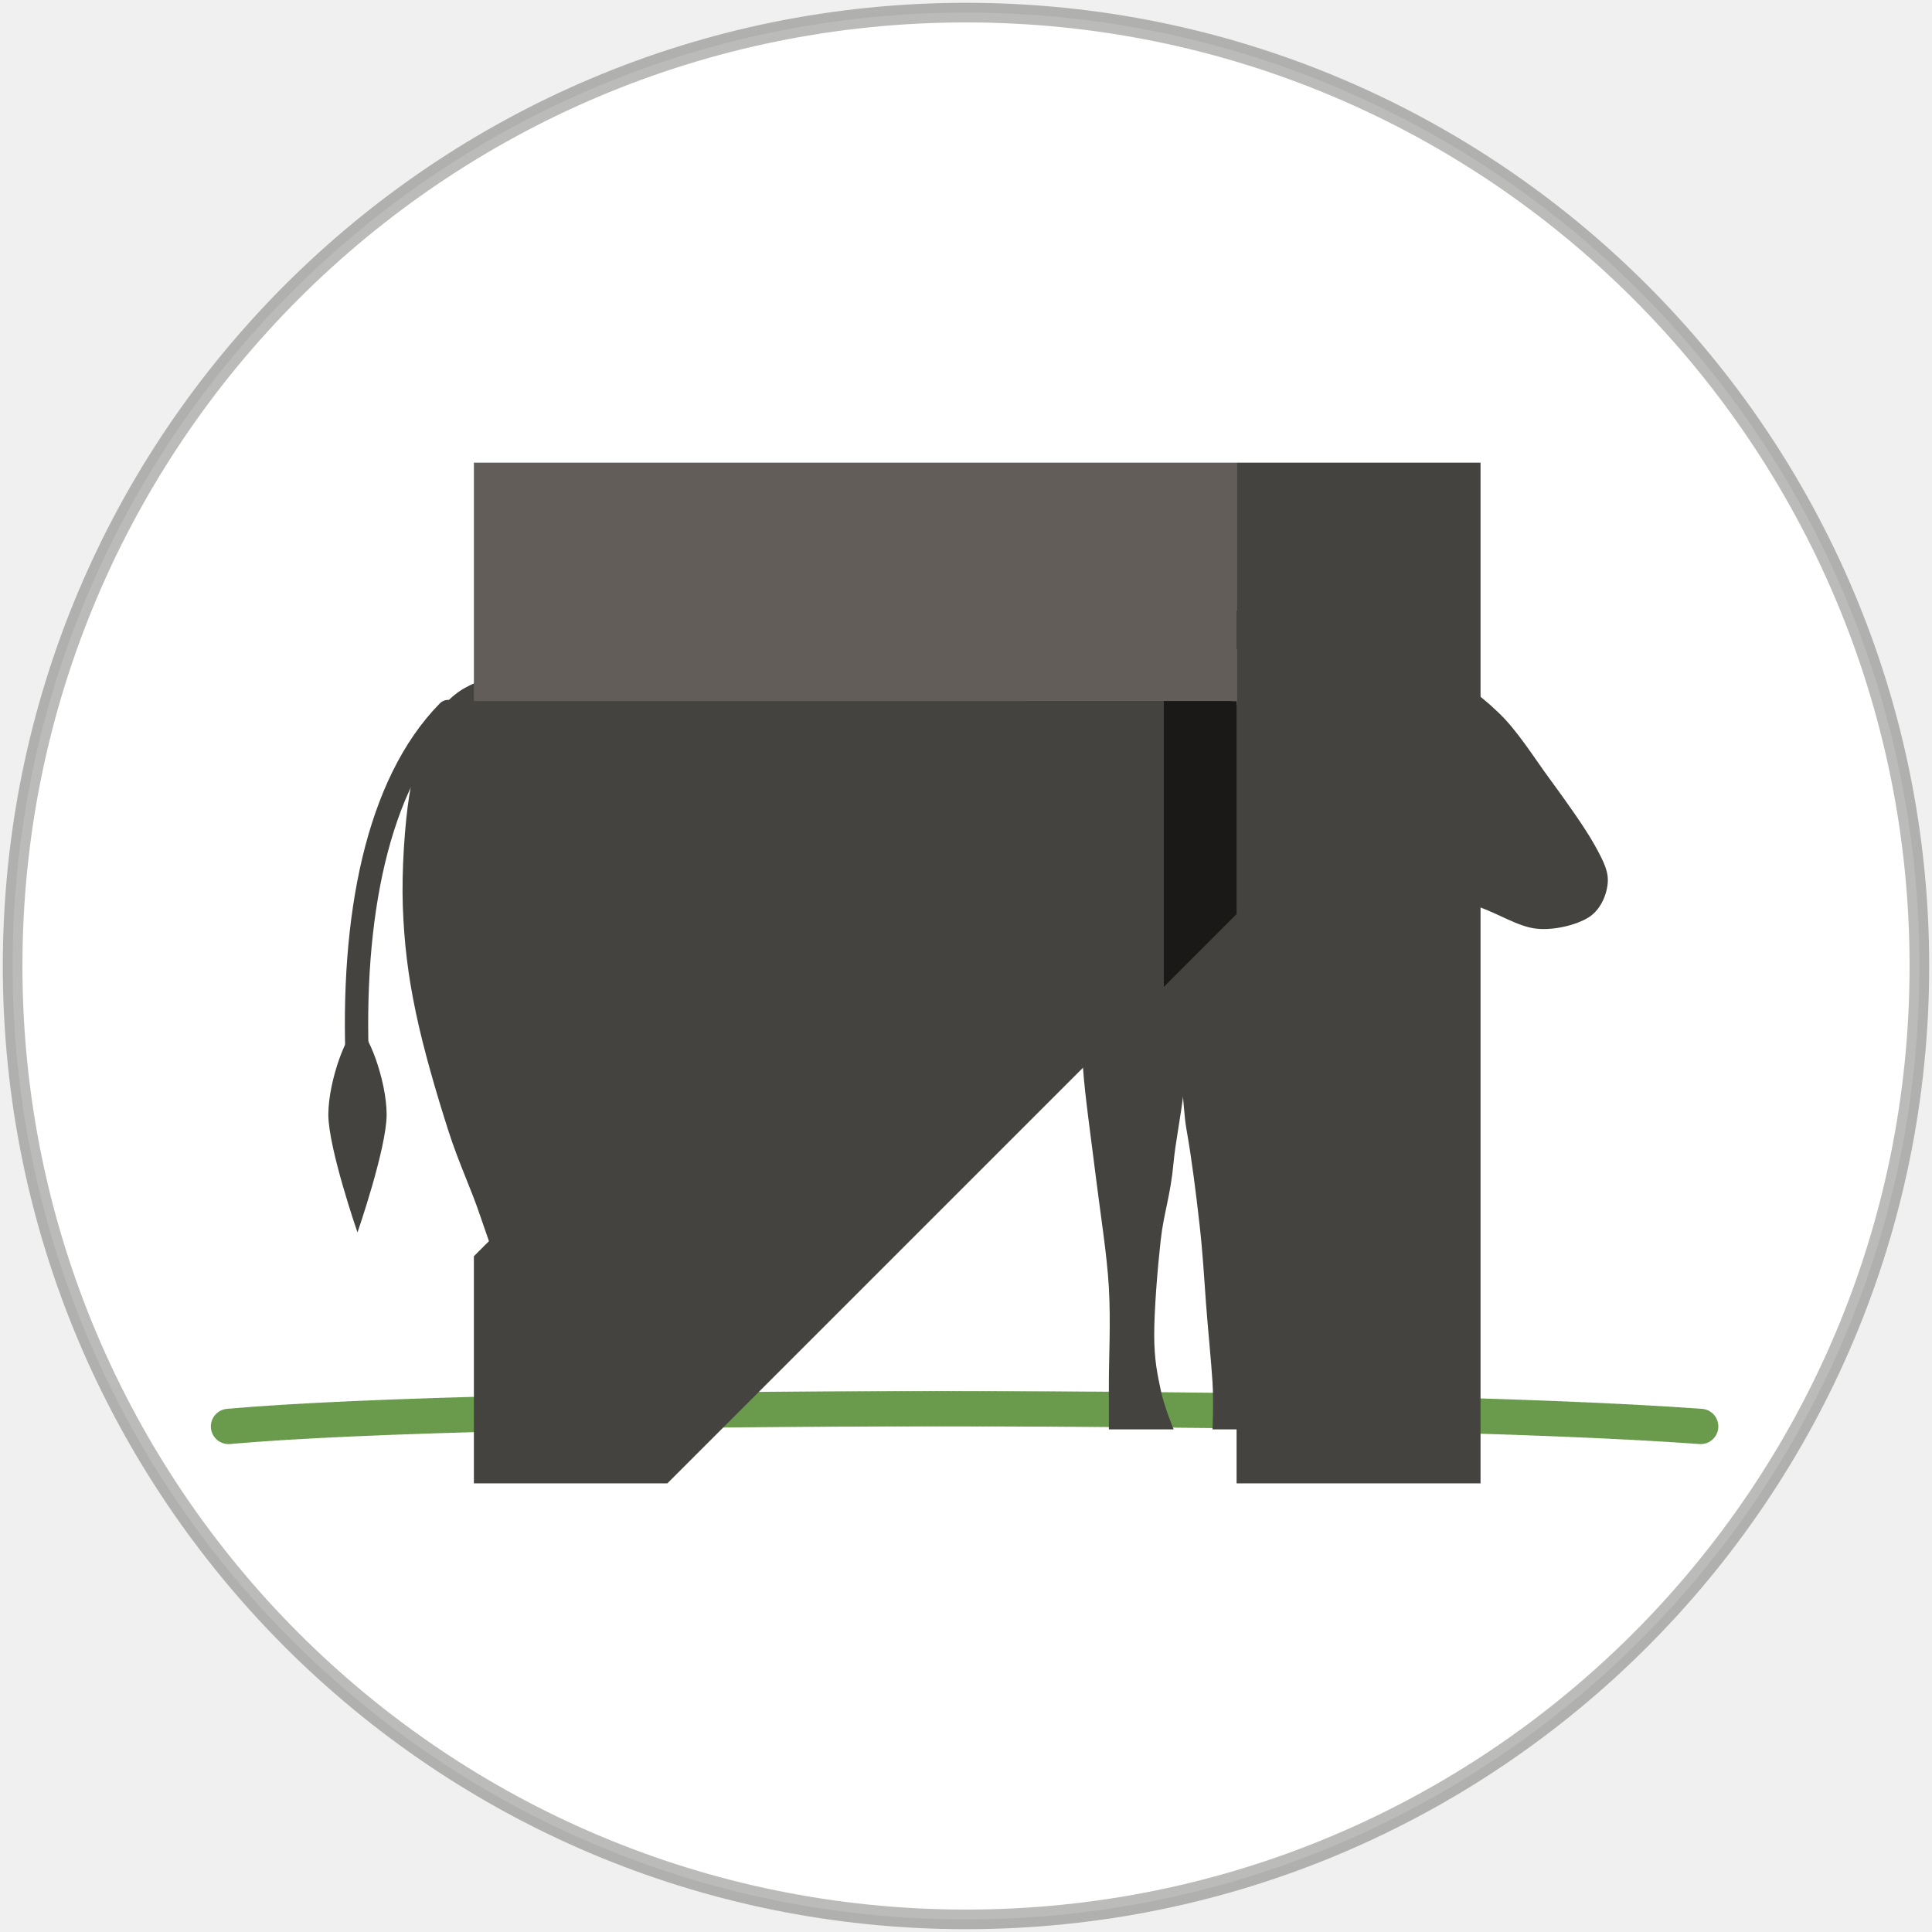
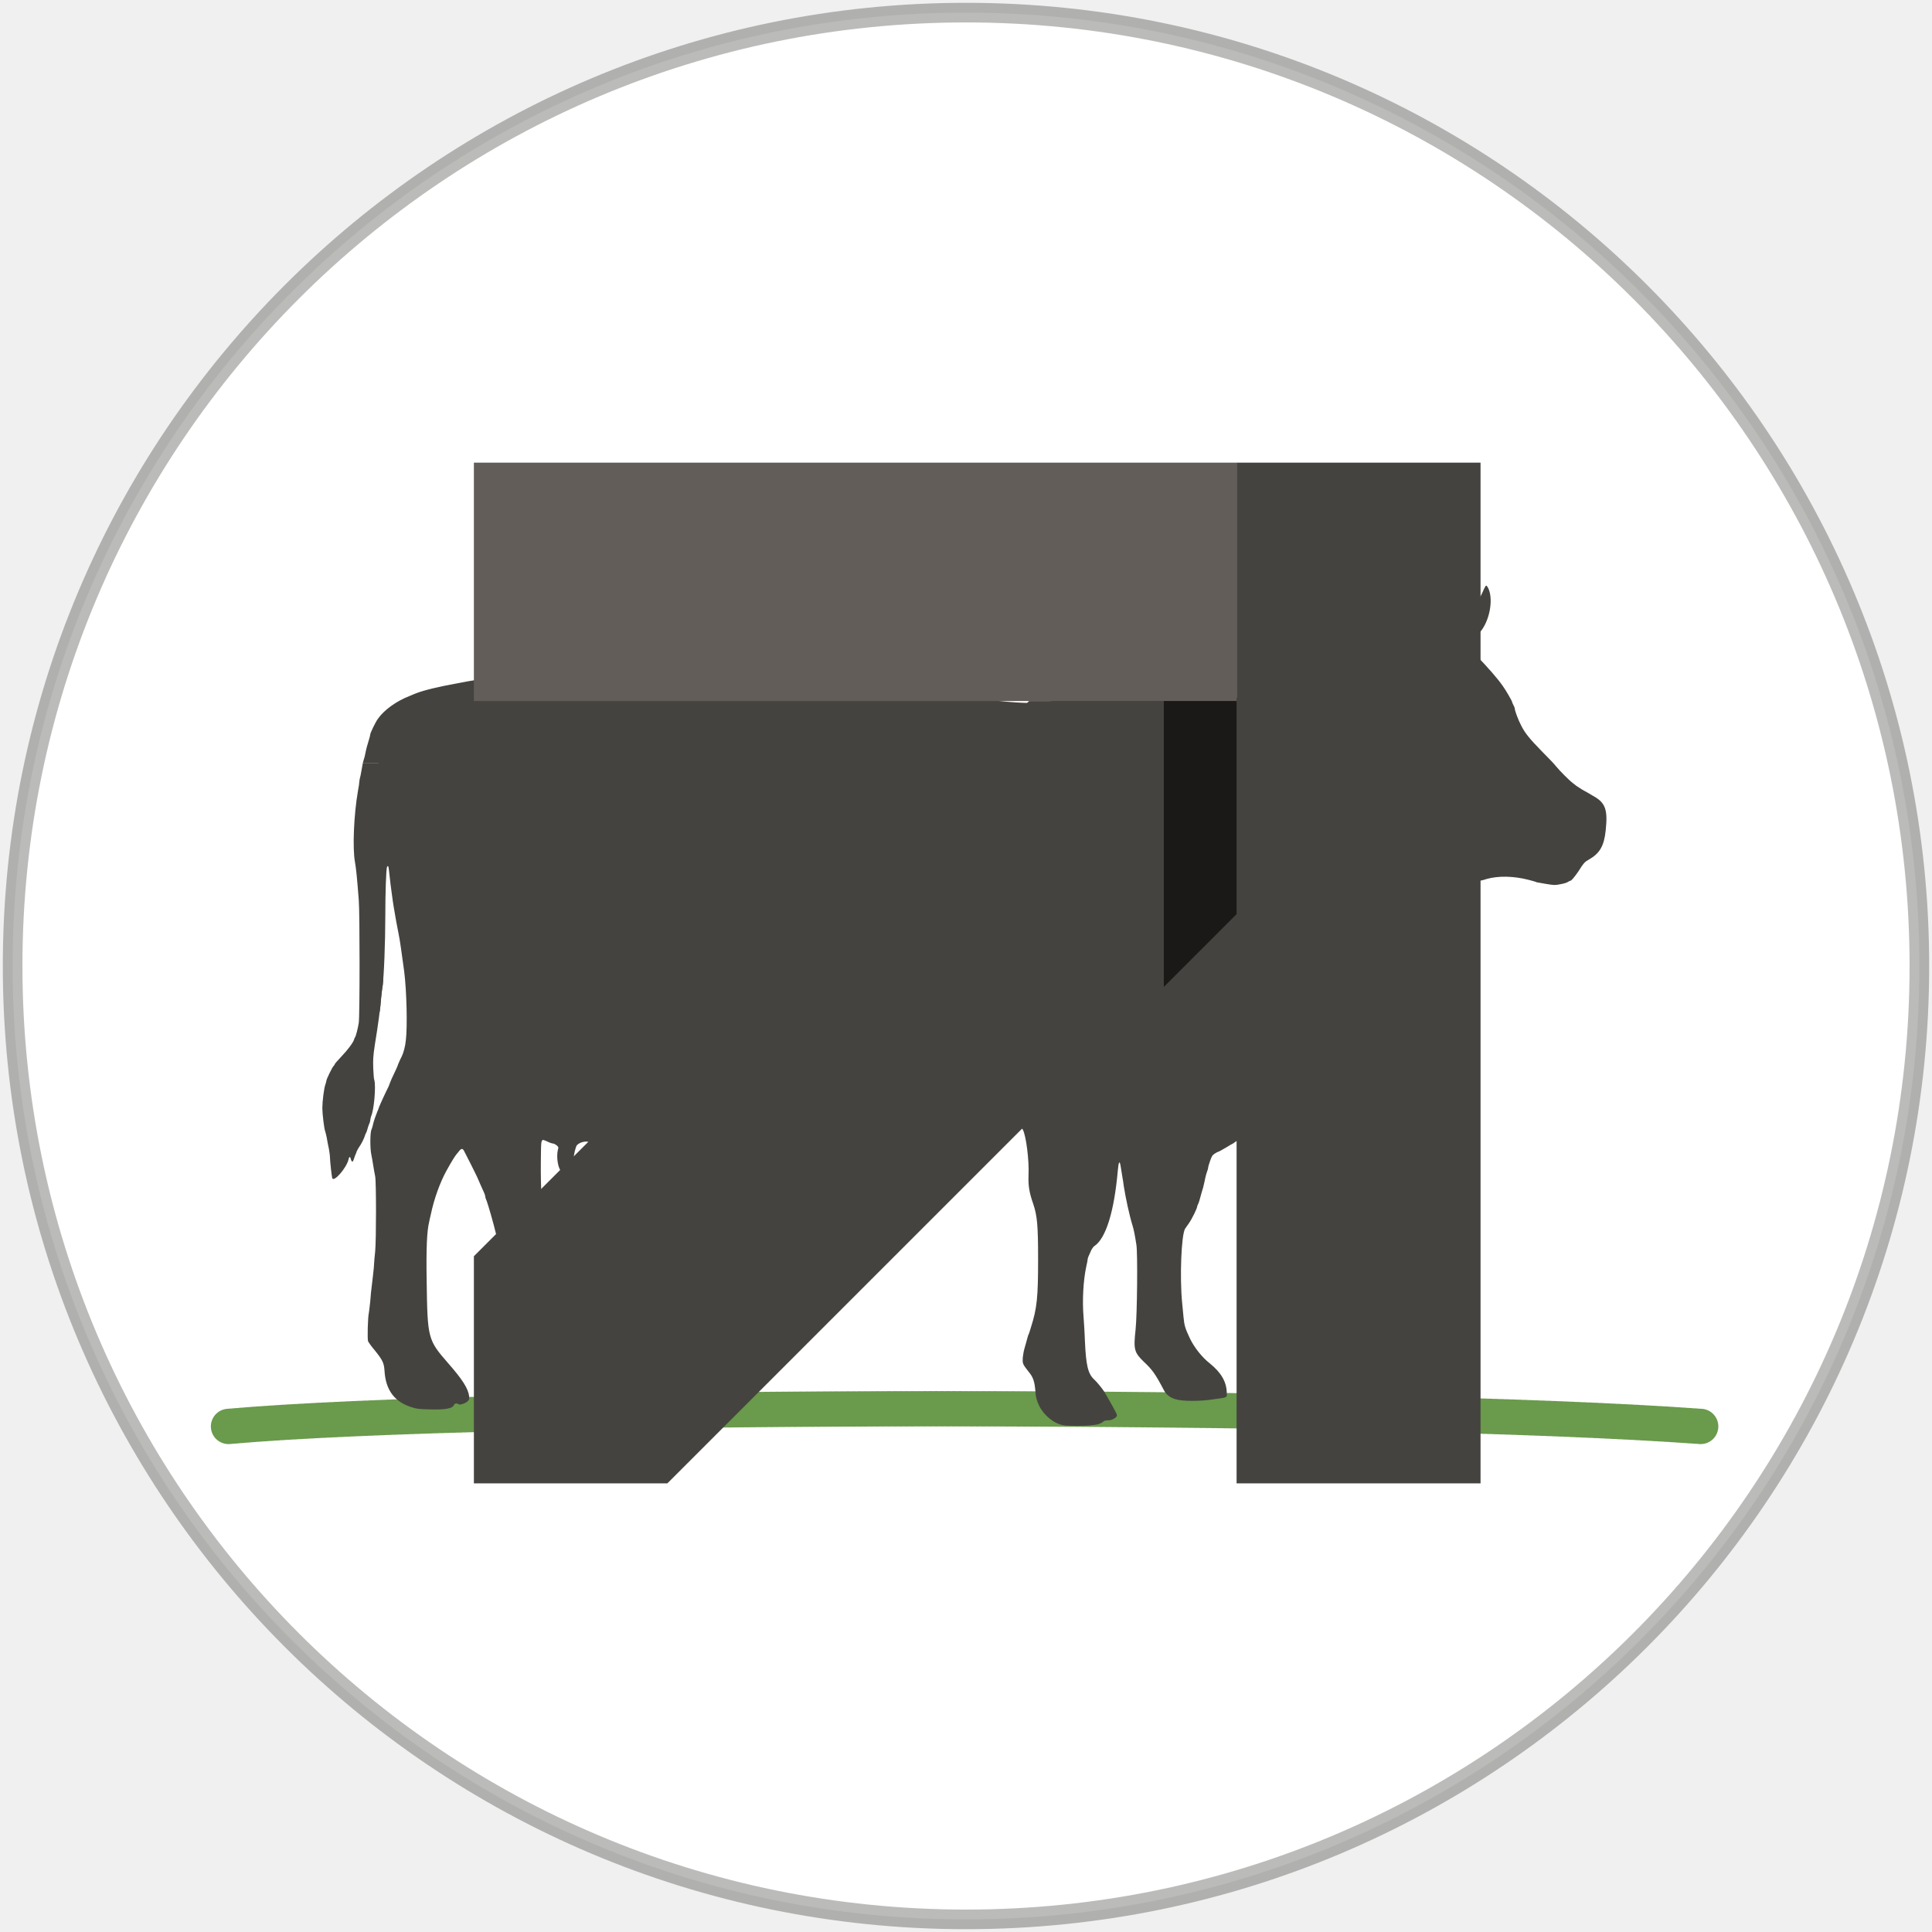
<svg xmlns="http://www.w3.org/2000/svg" viewBox="0 0 689 689" width="689" height="689" role="img" aria-label="Upande Livestock">
  <style>
    .arrow { transform-box: view-box; transform-origin: 348.5px 347px; }
    .tail { transform-box: fill-box; transform-origin: 100% 0%; }
    .arrow { animation: lv-in-0 4000ms cubic-bezier(.3,.7,.2,1) infinite both; }
    .scene { animation: lv-in-1 4000ms cubic-bezier(.3,.7,.2,1) infinite both; }
    .ground { animation: lv-in-2 4000ms cubic-bezier(.3,.7,.2,1) infinite both; }
    .cow { animation: lv-in-3 4000ms cubic-bezier(.3,.7,.2,1) infinite both; }
    .tail { animation: lv-round-0 4000ms cubic-bezier(.3,.7,.2,1) infinite both; }
    @keyframes lv-in-0 {
      0% { transform: translate(0px, 0px) scale(1); opacity: 1; }
      8.1% { transform: translate(0px, 0px) scale(0); opacity: 0; }
      18% { transform: translate(0px, 0px) scale(0); opacity: 0; }
      82% { transform: translate(0px, 0px) scale(0); opacity: 0; }
      91.9% { transform: translate(0px, 0px) scale(0); opacity: 0; }
      100% { transform: translate(0px, 0px) scale(1); opacity: 1; }
    }
    @keyframes lv-in-1 {
      0% { opacity: 0; }
      2.16% { opacity: 1; }
      18% { opacity: 1; }
      82% { opacity: 1; }
      97.84% { opacity: 1; }
      100% { opacity: 0; }
    }
    @keyframes lv-in-2 {
      0% { stroke-dashoffset: 1; }
      1.8% { stroke-dashoffset: 1; }
      9% { stroke-dashoffset: 0; }
      18% { stroke-dashoffset: 0; }
      82% { stroke-dashoffset: 0; }
      91% { stroke-dashoffset: 0; }
      98.2% { stroke-dashoffset: 1; }
      100% { stroke-dashoffset: 1; }
    }
    @keyframes lv-in-3 {
      0% { transform: translate(-120px, 0px); opacity: 0; }
      4.5% { transform: translate(-120px, 0px); opacity: 0; }
      8.1% { opacity: 1; }
      16.56% { transform: translate(0px, 0px); opacity: 1; }
      18% { transform: translate(0px, 0px); opacity: 1; }
      82% { transform: translate(0px, 0px); opacity: 1; }
      83.44% { transform: translate(0px, 0px); opacity: 1; }
      91.9% { opacity: 1; }
      95.5% { transform: translate(-120px, 0px); opacity: 0; }
      100% { transform: translate(-120px, 0px); opacity: 0; }
    }
    @keyframes lv-round-0 {
      0% { transform: rotate(0deg); }
      18% { transform: rotate(0deg); }
      24.4% { transform: rotate(0deg); }
      34.64% { transform: rotate(7deg); }
      44.88% { transform: rotate(-2deg); }
      55.12% { transform: rotate(5deg); }
      65.36% { transform: rotate(-1deg); }
      74.32% { transform: rotate(0deg); }
      82% { transform: rotate(0deg); }
      100% { transform: rotate(0deg); }
    }
    @media (prefers-reduced-motion: reduce) {
      .arrow, .scene, .scene * { animation: none !important; }
      .scene { opacity: 0; }
    }
  </style>
  <defs>
    <clipPath id="lv-disc">
      <circle cx="344.5" cy="344.5" r="336" />
    </clipPath>
  </defs>
  <circle cx="344.5" cy="344.5" r="340" fill="#ffffff" stroke="#1c1b19" stroke-opacity=".3" stroke-width="7" />
  <g clip-path="url(#lv-disc)">
    <g class="scene">
      <g transform="translate(50 158) scale(1.05)">
        <path class="ground" d="M30 334 C120 326 420 326 530 334" fill="none" stroke="#6a9a4c" stroke-width="12" stroke-linecap="round" pathLength="1" stroke-dasharray="1" />
        <g class="cow">
-           <g transform="translate(10 0.6) scale(2.2)" fill="#45433f">
+           <g transform="translate(60 40) scale(0.93)" fill="#45433f">
            <g class="tail">
-               <path d="M43 41.18 C32 52.36 28 73 29 96.07" fill="none" stroke="#45433f" stroke-width="3.6" stroke-linecap="round" />
-               <path d="M29 90.2 C30.5 90.2 33.5 98.1 33.5 103.4 C33.5 108.6 29 121.6 29 121.6 C29 121.6 24.5 108.6 24.5 103.4 C24.5 98.1 27.5 90.2 29 90.2 Z" />
+               <path d="M5.6 225.4C5.4 224.6 4.8 219.2 4.8 218.1C4.8 217.4 4.6 215.9 4.4 214.8C4.1 213.6 3.8 211.7 3.6 210.6C3.4 209.6 3.1 208.5 3 208.2C2.7 207.6 2 202 2 199.9C2 197.5 2.6 192.6 3.1 191.3C3.3 190.7 3.5 190 3.5 189.8C3.5 189.3 5.7 184.8 6.1 184.5C6.3 184.3 6.5 184.1 6.5 183.9C6.5 183.7 7.6 182.5 8.9 181.1C11.3 178.6 13.3 175.9 13.6 174.8C13.7 174.4 13.9 174 14 173.9C14.3 173.5 15 170.6 15.3 168.8C15.7 166.4 15.7 128.4 15.3 123.8C14.7 115.9 14.3 112 13.9 109.9C13 104.8 13.5 92.7 15 84.1C15.3 82.6 15.5 81.1 15.5 80.7C15.5 80.4 15.7 79.3 16 78.2C16.2 77 16.5 75.6 16.6 74.9L16.8 73.8 20.6 73.8L24.5 73.8 24.4 113.8C24.4 141.5 24.3 154.2 24.1 155C23.9 155.6 23.7 157.5 23.5 159.2C23.2 163.3 22.4 169.3 21.2 176.6C20.5 181.2 20.5 182.3 20.6 185.5C20.7 187.4 20.8 189.3 21 189.7C21.6 191.9 20.9 200.6 19.8 202.9C19.7 203.3 19.5 204 19.5 204.3C19.5 204.6 19.3 205.3 19 205.9C18.8 206.5 18.5 207.3 18.4 207.8C18.3 208.2 18.1 208.7 18 208.9C17.9 209 17.7 209.4 17.6 209.8C17.3 210.9 16.2 213.1 15.3 214.3C14.9 215 14.5 215.7 14.5 215.8C14.5 215.9 14.3 216.5 14 217.1C13.8 217.7 13.5 218.5 13.4 218.8C13.1 219.7 12.7 219.6 12.4 218.5C12.2 217.5 11.8 217.5 11.6 218.5C10.9 221.7 6.1 227.2 5.6 225.4Z" />
            </g>
-             <path d="M141 86.8 C143.5 85.8 153.7 86.2 156 90.2 C158.3 94.2 155.5 105.2 155 110.7 C154.5 116.1 153.5 118.4 153 122.8 C152.5 127.3 152 133.6 152 137.4 C152 141.3 152.5 143.5 153 145.9 C153.5 148.4 155 152 155 152 L145 152 C145 152 145 148.3 145 144.7 C145 141.1 145.3 135.4 145 130.1 C144.7 124.9 143.7 118.8 143 113.1 C142.3 107.4 141.3 100.5 141 96.1 C140.7 91.7 138.5 87.7 141 86.8 Z" />
-             <path d="M64 85 C68.3 83 81.3 85.4 84 88.5 C86.7 91.5 81.3 98.9 80 103.4 C78.7 107.9 77 111.1 76 115.5 C75 120 74.2 124.9 74 130.1 C73.8 135.4 74.5 143.5 75 147.1 C75.5 150.8 77 152 77 152 L66 152 C66 152 66.2 147.9 66 144.7 C65.8 141.5 65.7 137 65 132.6 C64.3 128.1 63.2 123.2 62 118 C60.8 112.7 57.7 106.4 58 100.9 C58.3 95.5 59.7 87.1 64 85 Z" />
-             <path d="M186 36 C185.2 34.2 180.3 30.9 177 29.1 C173.7 27.4 169.2 26.1 166 25.7 C162.8 25.3 158 26.6 158 26.6 C158 26.6 162.2 30 165 31.7 C167.8 33.4 172.2 35.4 175 36.9 C177.8 38.3 180.2 40.5 182 40.3 C183.8 40.2 186.8 37.9 186 36 Z" />
-             <path d="M183 34.3 C181.8 33 183.3 29.4 184 27.4 C184.7 25.4 187 22.3 187 22.3 C187 22.3 189.3 27 190 29.1 C190.7 31.3 192.2 34.3 191 35.2 C189.8 36 184.2 35.6 183 34.3 Z" />
-             <path d="M44 38.6 C46 37 48.3 36.2 52 35.2 C55.7 34.2 58.7 32.4 66 32.6 C73.3 32.7 86.3 35.4 96 36 C105.7 36.6 115.7 36.7 124 36 C132.3 35.3 140.3 31.7 146 31.7 C151.7 31.7 154.3 34.4 158 36 C161.7 37.6 164.7 40.9 168 41.2 C171.3 41.5 175 39.2 178 37.7 C181 36.3 183.2 33.2 186 32.6 C188.8 32 191.8 32.9 195 34.3 C198.2 35.7 202 38.3 205 41.2 C208 44 210.5 48.1 213 51.5 C215.5 54.9 218.5 59.1 220 61.8 C221.5 64.5 222.2 66 222 67.8 C221.8 69.7 220.8 71.9 219 73 C217.2 74.1 213.8 75 211 74.7 C208.2 74.4 205.2 72.4 202 71.3 C198.8 70.1 195 68.3 192 67.8 C189 67.4 186.3 67.3 184 68.7 C181.7 70.1 179.7 73.6 178 76.4 C176.3 79.3 175 83 174 85.9 C173 88.8 172.3 90.7 172 93.6 C171.7 96.6 172.5 99.3 172 103.4 C171.5 107.4 169.7 113.1 169 118 C168.3 122.8 168 128.1 168 132.6 C168 137 168.3 141.5 169 144.7 C169.7 147.9 172 152 172 152 L161 152 C161 152 161.2 147.9 161 144.7 C160.8 141.5 160.3 136.6 160 132.6 C159.7 128.5 159.5 124.8 159 120.4 C158.5 115.9 157.8 110.3 157 105.8 C156.2 101.3 156.8 96 154 93.6 C151.2 91.3 146 91.7 140 91.9 C134 92.1 124.7 94.6 118 94.9 C111.3 95.1 104.3 93.6 100 93.6 C95.7 93.6 93.7 93.4 92 94.9 C90.3 96.3 91.2 99.9 90 102.2 C88.8 104.4 87 107.4 85 108.2 C83 109 80 108.6 78 107 C76 105.4 74.7 100.7 73 98.5 C71.3 96.3 69 92.8 68 93.6 C67 94.5 67.8 99.9 67 103.4 C66.2 106.8 64.2 110.7 63 114.3 C61.8 118 60.5 121.4 60 125.2 C59.5 129.1 59.8 133.8 60 137.4 C60.2 141.1 60.5 144.7 61 147.1 C61.5 149.6 63 152 63 152 L52 152 C52 152 52 147.9 52 144.7 C52 141.5 52.7 136.8 52 132.6 C51.3 128.3 49.5 123.6 48 119.2 C46.5 114.7 44.7 111.1 43 105.8 C41.3 100.5 39.2 93.4 38 87.6 C36.8 81.9 36.2 76.9 36 71.3 C35.8 65.7 36.3 58.5 37 54.1 C37.7 49.6 38.8 47.2 40 44.6 C41.2 42 42 40.2 44 38.6 Z" />
+             <path d="M272.7 315.7C269.3 315.2 265.5 312.1 263.8 308.6C262.9 306.7 262.5 305.4 262.4 303.1C262.1 299.7 261.6 298.1 259.9 296.1C257.7 293.3 257.7 293.2 257.8 291C257.9 290 258.2 288.3 258.5 287.4C258.8 286.4 259.2 285 259.4 284.2C259.6 283.5 259.8 282.6 260 282.4C260.1 282.1 260.5 281 260.8 279.9C263 273 263.4 269 263.4 255.2C263.4 242.8 263.1 239.2 261.6 234.8C260.1 230.5 259.8 228.1 259.9 224.6C260.2 219 259 209.8 257.8 207.7C257.4 207.1 256.7 206.6 255.2 205.8C251.9 204.2 251.3 204 247.1 203C244 202.2 235.8 202.5 232.5 203.4C231.8 203.6 230.3 204 229.4 204.3C228.4 204.5 226.9 205 226 205.2C220.7 206.8 217.5 207.7 216.2 207.9C215.6 208 214.8 208.1 214.5 208.3C214.2 208.4 212.7 208.7 211.2 208.9C209.8 209.1 207.8 209.4 206.8 209.6C204.3 209.9 184.5 209.9 181.5 209.6C180.3 209.4 177.9 209.1 176.1 208.9C174.3 208.7 172.1 208.3 171.2 208.1C170.4 207.9 168.5 207.5 167.1 207.2C162.8 206.3 159.8 205.5 154.9 203.9C153.4 203.4 151.6 202.8 151 202.6C150.4 202.5 149.1 202 148.1 201.6C147.2 201.3 146 200.9 145.6 200.7C145.1 200.6 144.5 200.3 144.1 200.1C143.7 199.9 143.2 199.8 143.1 199.8C142.8 199.8 142.1 199.5 139.1 198.1C138.7 197.9 138.2 197.8 138.1 197.8C138 197.8 137.4 197.5 136.6 197.1C135.9 196.8 134.6 196.2 133.8 195.8C130.8 194.5 129.1 193.7 128.8 193.5C127.2 192.5 126.7 192.6 126.3 193.9C125.1 198.2 122.4 202.8 119.9 204.9C119.4 205.3 118.7 205.8 118.4 206.1C116.5 207.6 115.2 208.5 114 209.2C110.2 211.2 110.5 210.7 110.6 216.3C110.6 220.2 110.6 220.2 110 220.9C109.5 221.3 109 221.6 108.2 221.7C106.4 221.9 105.1 220 104.6 216.5C104.3 214.3 103.2 213.2 101.2 212.9C100.6 212.8 99.9 212.5 99.6 212.4C98.5 211.7 96 212.3 95 213.4C94.5 213.9 93.7 217.4 93.9 217.8C94 218 93.6 221.6 93.4 222.3C93 223.4 90.3 223.8 89.3 223C88.1 222 87.4 217.9 88 215.2C88.3 214.2 88.3 214.1 87.5 213.4C87.1 213.1 86.5 212.8 86.2 212.8C85.9 212.8 85 212.5 84.2 212.1C81.7 211 81.9 210.5 81.8 219.6C81.7 227.5 82.2 240.1 82.8 243.4C82.9 244.2 83.2 246.3 83.4 248C83.6 249.7 83.9 251.9 84.1 252.9C84.3 253.9 84.5 255 84.5 255.4C84.5 256.5 86.5 264.9 87.2 266.6C88.1 268.9 88.6 270.1 88.8 270.5C91.3 275.1 92.5 276.3 97.3 280.2C101.7 283.7 104 286.8 106 291.7C106.5 293 106.7 295.4 106.3 295.6C106.1 295.7 103.8 296 101.2 296.2C93.2 296.9 85.9 296.1 83.9 294.3C83.4 293.9 80.6 290.5 80 289.5C78.7 287.6 75.8 284.4 73.8 282.8C70.4 280 68.8 275.6 68.7 269.4C68.7 261.9 68 255.7 66.2 248.9C66.1 248.3 65.8 247.3 65.6 246.5C64.4 241.5 62.7 235.7 62 233.7C61.7 233.1 61.5 232.4 61.5 232.1C61.5 231.9 61.3 231.2 61 230.6C60.1 228.6 59.8 228 59 226.1C58.6 225.1 57.3 222.5 56.2 220.3C55.1 218.2 54 216 53.8 215.6C53.3 214.6 52.8 214.5 52 215.5C51.7 215.9 51.3 216.4 51.1 216.6C50.3 217.6 49.3 219.2 47.3 222.8C45 227 42.8 233 41.6 238.8C41.4 239.6 41.1 240.9 41 241.5C40.2 244.7 39.9 251 40.1 262.9C40.4 284.1 40.5 284.5 48 293.1C53.1 298.9 55.3 302.3 55.6 305.1C55.7 306.2 55.7 306.3 55 307C54.1 307.8 52.1 308.4 51.7 308C51.2 307.6 50.3 307.7 50.1 308.2C49.7 309.6 46.9 310.1 40.8 309.9C37.5 309.8 36.3 309.7 34.9 309.2C28.4 307.3 25.1 302.9 24.7 295.7C24.5 292.9 24 291.9 21.2 288.4C19.9 286.9 18.8 285.3 18.7 285C18.4 284.3 18.6 276.1 19 274.6C19.1 274.1 19.3 272.2 19.5 270.4C19.6 268.6 19.9 265.9 20.1 264.4C20.3 262.9 20.6 260.1 20.8 258.2C20.9 256.4 21.1 253.7 21.3 252.2C21.7 247.9 21.7 226.7 21.3 224.8C21.1 223.9 20.8 222.1 20.6 220.9C20.4 219.6 20.1 217.8 19.9 216.9C19.4 214.8 19.4 208.5 20 207.6C20.1 207.3 20.4 206.5 20.5 205.9C20.7 204.8 21.6 202.3 22.1 201.1C22.3 200.7 22.5 200.2 22.5 200.1C22.5 199.9 23.9 196.7 25.5 193.4C26.1 192.3 26.5 191.3 26.5 191.2C26.5 191.1 26.9 190.2 27.3 189.2C29.1 185.4 29.5 184.5 29.5 184.4C29.5 184.2 30.6 181.7 31 181C31.6 179.8 32.3 177.3 32.5 175.1C33.1 170 32.8 157.2 31.9 150C30.9 142.7 30.3 138.3 29.9 136.5C29.7 135.6 29.3 133.5 29 131.8C28.7 130 28.3 127.7 28.1 126.6C27.9 125.5 27.6 123.3 27.4 121.8C27 119.2 26.9 117.9 26.3 112.8C26.2 111.5 25.9 111.1 25.6 111.9C25.3 112.9 25 120.9 25 129.8C25 138.9 24.5 152.4 24 154.9C23.9 155.6 23.7 157.6 23.5 159.4C22.6 169.9 22.6 169.1 22.5 120.3L22.5 73.8 19.6 73.8L16.8 73.8 17.1 72.7C17.3 72.1 17.6 71.1 17.7 70.4C18 68.8 18.4 67.3 19 65.4C19.3 64.5 19.5 63.6 19.5 63.4C19.5 62.9 21.4 58.9 22.3 57.7C24.5 54.5 29.1 51.2 33.8 49.4C34.6 49 35.8 48.6 36.2 48.4C39 47.3 44.3 46 51 44.8C52.4 44.5 54.4 44.2 55.2 44C60 43.2 61.2 43 63.6 42.7C65 42.6 66.7 42.4 67.4 42.2C68.1 42.1 70.3 41.9 72.2 41.7C74.2 41.6 76.9 41.4 78.1 41.2C81.5 40.9 87.8 40.9 90.1 41.4C94.7 42.2 95.5 42.3 97.6 42.8C98.9 43 101 43.5 102.5 43.7C103.9 44 105.1 44.3 105.2 44.4C105.3 44.4 106.2 44.6 107.1 44.7C108.1 44.9 109.2 45.1 109.5 45.3C109.9 45.4 111.1 45.7 112.3 45.9C113.4 46.1 114.9 46.3 115.5 46.5C118.1 47.1 121.8 47.7 128.8 48.5C131.2 48.8 142.6 48.7 146 48.3C147.2 48.1 150.2 47.9 152.8 47.8C155.3 47.6 158.3 47.4 159.4 47.3C160.5 47.1 163.4 46.9 165.9 46.7C168.3 46.6 171.1 46.4 172.1 46.2C177 45.6 199.6 44.9 202.8 45.4C203.4 45.4 206 45.6 208.7 45.8C211.3 45.9 214.5 46.2 215.7 46.4C216.9 46.6 218.4 46.7 219 46.7C219.6 46.7 221.4 47 223 47.2C224.6 47.5 226.7 47.8 227.8 48C231.7 48.5 235.1 49 236 49.2C236.5 49.4 237.9 49.6 239.2 49.8C240.6 49.9 242.5 50.2 243.6 50.4C250.6 51.6 260 52.2 264.7 51.8C267.5 51.5 268.7 51.3 271.5 50.2C272.7 49.8 273.5 49.4 276.6 48.1C283.4 45.3 297.6 44.5 305 46.5C305.6 46.7 306.9 47 307.8 47.3C314.6 49.2 316 49.5 321.5 50C325.9 50.4 327.3 50.5 331.6 50.2C338.7 49.9 343.7 49.5 344.9 49.3C345.4 49.1 347.2 48.9 348.8 48.8C350.3 48.6 352 48.4 352.4 48.2C352.8 48.1 353.9 47.8 354.9 47.6C357.4 47.1 362.8 45.7 363.6 45.3C363.9 45.1 364.5 44.9 364.9 44.8C366.1 44.4 365.9 44.1 363.6 42.6C360.1 40.3 359.9 40.1 358.5 38.8C352.7 33.7 352.1 29.7 356.8 27.4C361.7 25 367.6 25.1 372 27.6C372.6 27.9 373.5 28.5 374 28.7C375 29.3 378.9 32.6 380 33.9C381.6 35.6 381.9 35.1 381.2 31.8C380.8 29.3 380.8 29.3 381.2 27.5C381.8 25.5 382.9 23.6 384.6 22.1C385.8 20.9 390.2 17.9 391 17.6C391.3 17.5 391.5 17.4 391.5 17.3C391.5 17.1 391.8 17 392.1 16.9C392.4 16.8 392.9 16.4 393.3 16.2C393.7 15.9 394.3 15.3 394.8 15C396.4 13.8 399.3 10.9 400.2 9.6C401.4 7.8 403.5 3.8 403.5 3.2C403.5 2.6 403.8 2 404.1 2C404.4 2 405.5 3.5 405.5 3.8C405.5 3.9 405.7 4.5 406 5.1C406.9 7 406.9 13.3 406 14.4C405.9 14.5 405.7 15.1 405.5 15.6C404.8 17.8 402.9 20.3 400.5 22.1C399.8 22.7 399.2 23.2 399.2 23.4C399.2 23.9 400.1 23.8 400.5 23.4C400.7 23.2 401 23 401.1 23C401.3 23 402.1 22.8 403 22.5C405.6 21.7 410.3 22.1 412.1 23.4C412.7 23.8 414 23.9 414.6 23.4C414.9 23.2 415.4 23 415.7 22.9C419 21.9 423.8 16.2 426.2 10.4C427 8.7 427.1 8.7 427.8 10C429.5 13.5 428.7 20.2 425.8 24.7C425 26.1 421.7 29.3 420.6 29.9C419.6 30.4 419.9 31 423.1 34.2C427.7 39 431 42.7 433.1 45.7C434.2 47.2 436.5 51.2 436.5 51.5C436.5 51.6 436.7 52.2 437 52.7C437.3 53.2 437.5 53.8 437.5 54C437.5 54.8 438.8 58.2 439.8 60.1C441.2 62.9 442.8 64.9 447.5 69.7C449.8 72 452.1 74.4 452.6 75.1C453.8 76.6 457.6 80.4 458.6 81.1C459 81.4 459.6 81.9 460 82.2C460.3 82.4 461.2 83 462 83.5C462.8 83.9 463.5 84.4 463.8 84.5C464 84.6 465 85.2 466 85.8C470.6 88.3 471.5 90.8 470.7 98.4C470.1 104.2 468.5 106.9 464.4 109.2C463 110 462.7 110.3 460.6 113.6C459.5 115.2 458.2 116.8 457.9 116.8C457.8 116.8 457.4 117 457 117.2C456.7 117.5 455.4 117.9 454.2 118.1C452.1 118.5 452 118.5 448.9 118C447.1 117.7 445.6 117.4 445.5 117.4C445.4 117.3 444.1 116.9 442.5 116.5C437 115.1 431.5 115 427.2 116.2C426.4 116.5 425.1 116.8 424.5 116.9C423.9 117 423 117.1 422.6 117.3C419.4 118.2 412.8 118.5 402.2 118.2C399.5 118.1 396.2 118.6 395.4 119.2C395.2 119.3 394.6 119.6 394 119.8C392.9 120.2 391.9 120.8 389.4 122.5C387.9 123.4 385.4 126.1 383.5 128.6C382.6 129.9 381.5 131.2 381.2 131.5C379.4 133.4 374.5 139.8 374.5 140.4C374.5 140.5 374.3 141 374.1 141.4C373.6 142.3 373.1 143.9 372.5 146.6C371.2 152.4 370.1 156.5 369.5 158.6C369.2 159.6 368.8 161 368.6 161.8C368.4 162.5 368.1 163.5 367.9 163.9C367.7 164.3 367.5 164.8 367.5 165C367.5 165.2 367.3 165.8 367 166.3C366.8 166.9 366.3 168 366 168.8C365.7 169.5 365.2 170.4 365 170.6C364.7 170.9 364.5 171.2 364.5 171.3C364.5 171.4 363.4 172.8 362.1 174.4C357.3 180.5 354.7 184.5 353.1 188.6C351.2 193.3 349.9 195.9 347.7 199.5C345.6 203 340.7 208.2 337 211.1C335.8 212 334.7 212.7 334.6 212.8C334.5 212.8 333.3 213.5 332 214.3C330.6 215.1 329.4 215.8 329.3 215.8C329.1 215.8 328.5 216.1 327.9 216.5C327 217.1 326.8 217.5 326.2 219.2C325.8 220.3 325.5 221.4 325.5 221.7C325.5 221.9 325.3 222.6 325.1 223.1C324.9 223.7 324.6 224.6 324.5 225.2C324.4 225.9 324 227.4 323.7 228.8C323.3 230.1 322.8 231.8 322.6 232.6C322.4 233.4 322.1 234.4 321.9 234.8C321.7 235.2 321.5 235.6 321.5 235.8C321.5 236.5 319.5 240.5 318.5 241.9C318 242.6 317.4 243.5 317.1 243.9C315.7 246.1 315.1 261.7 316 270.9C316.1 272.3 316.4 274.6 316.5 276.1C316.8 279.3 317.1 280.3 318.9 284.1C320.5 287.4 323.3 290.9 326.1 293.1C330.2 296.4 332.2 299.8 332.3 303.7C332.4 305.7 332.7 305.5 327.6 306.2C322.7 307 316.1 307 313.6 306.2C311.7 305.7 310.2 304.5 309.4 303C306.2 296.9 305.1 295.4 302 292.5C298.5 289.1 298.2 288 299 280.8C299.6 275.1 299.8 252.8 299.3 249.8C298.8 246.5 298.3 244 297.9 242.8C296.7 238.9 295.4 232.8 294.7 228.4C294.6 227.4 294.3 225.7 294.1 224.5C293.9 223.3 293.7 221.9 293.6 221.4C293.2 218.7 292.8 219.3 292.5 222.8C291.2 237.5 288.2 247.5 283.9 250.3C283.6 250.5 283.1 251.2 282.8 251.8C281.7 254.2 281.5 254.7 281.5 255.1C281.5 255.3 281.3 256.5 281 257.7C279.9 262.8 279.5 270.2 280 276.1C280.1 277.6 280.4 281.6 280.5 284.9C280.9 293.8 281.6 296.9 283.9 299C285 300 286.9 302.4 287.6 303.5C290 307.6 292.2 311.5 292.2 312C292.3 312.8 290.5 313.9 289.1 313.9C288.3 313.9 287.6 314 287.3 314.3C286.4 315.1 285.2 315.5 282.9 315.7C280.3 316 274.4 316 272.7 315.7Z" />
          </g>
        </g>
      </g>
    </g>
    <g class="arrow">
      <g transform="translate(169 165)">
        <path fill="#625d59" d="M0 0 H272 V85 H0 Z" />
        <path fill="#45433f" d="M272 0 H359 V364 H272 Z" />
        <path fill="#1a1917" d="M246 85 H272 V161 L246 187 Z" />
        <path fill="#45433f" d="M198 85 H246 V187 L69 364 H0 V283 Z" />
      </g>
    </g>
  </g>
</svg>
